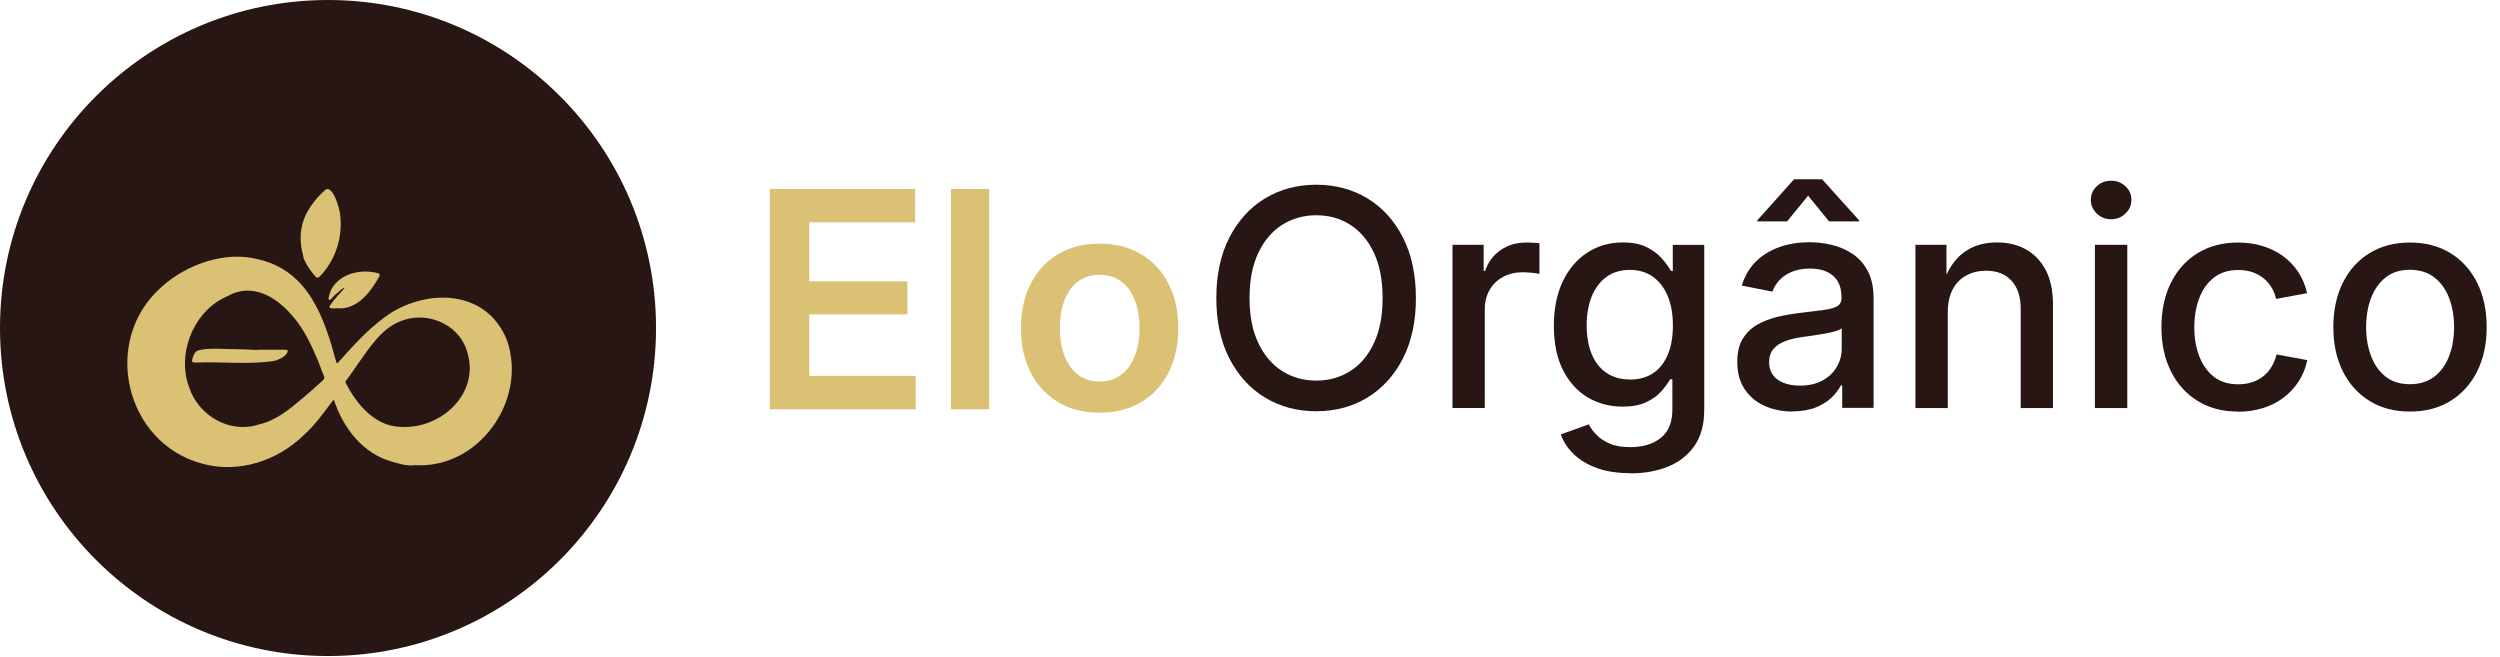
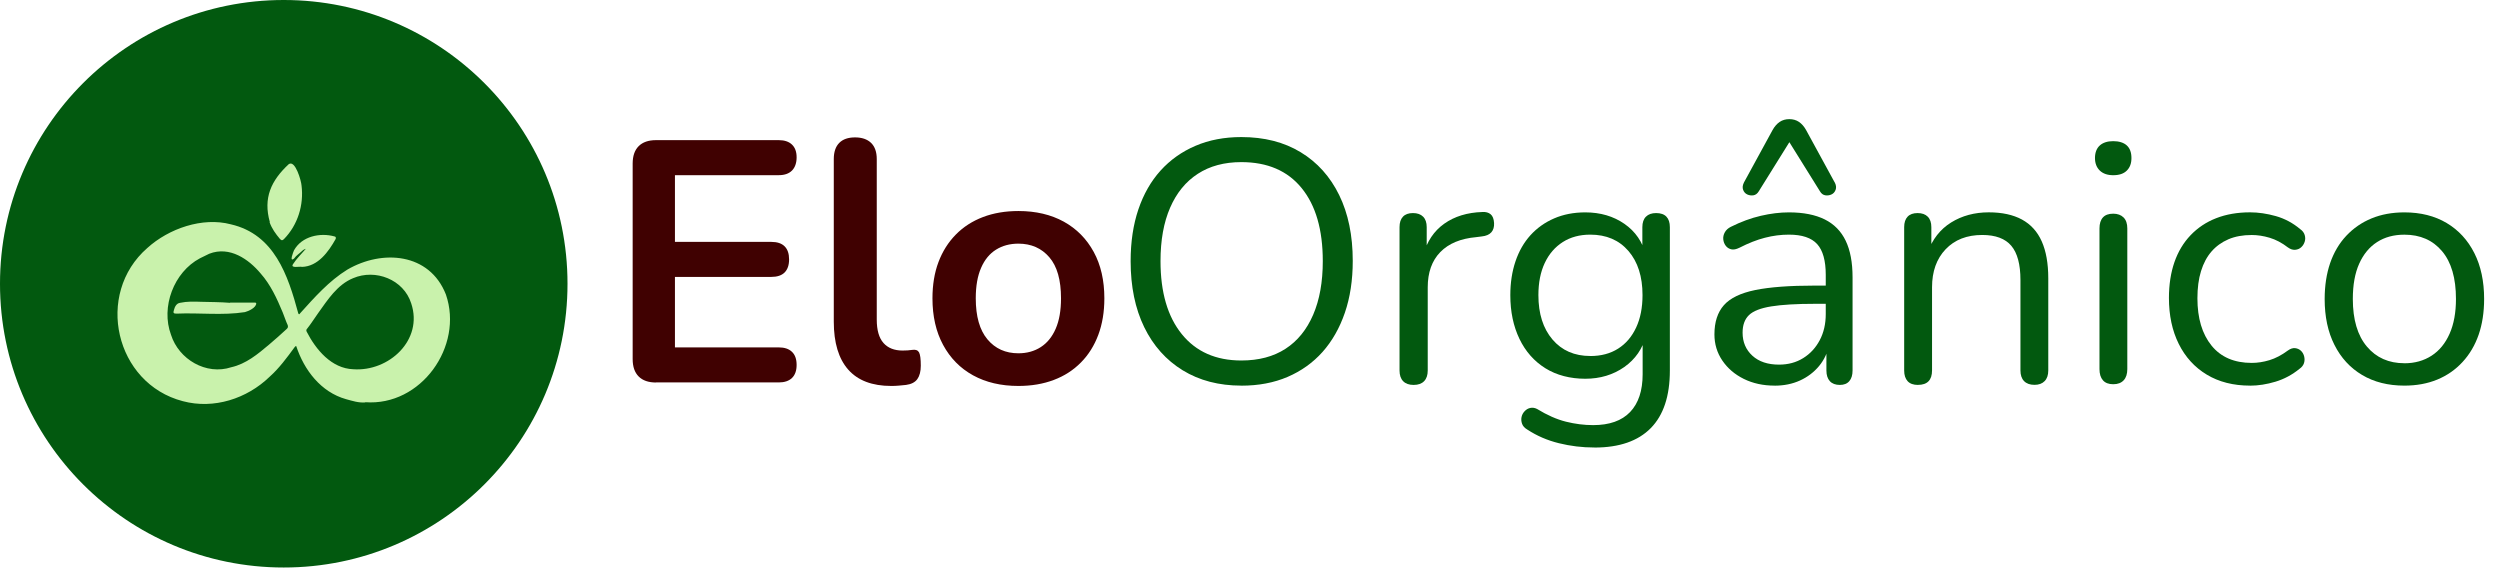
- <svg xmlns="http://www.w3.org/2000/svg" id="Camada_2" data-name="Camada 2" viewBox="0 0 243.89 64">
-   <g id="Layer_1" data-name="Layer 1">
+ <svg xmlns="http://www.w3.org/2000/svg" id="Camada_2" data-name="Camada 2" width="610.83" height="138.66" viewBox="0 0 610.83 138.66">
+   <g id="Export">
    <g id="banner-negative">
-       <g id="brand" isolation="isolate">
+       <g id="Logo">
+         <circle id="shape" cx="69.33" cy="69.33" r="69.33" fill="#02590f" />
+         <path id="logo" d="M108.95,71.96c-4-10.2-15.55-11.06-24.09-6.08-4.49,2.77-8.05,6.82-11.55,10.69-.12.25-.31.31-.43,0-2.52-9.34-5.84-19.3-16.47-21.76-6.95-1.84-15.18,1.04-20.41,5.78-12.91,11.25-7.87,33.13,8.67,37.43,7.56,2.03,15.67-.61,21.2-5.96,2.34-2.09,4.24-4.67,6.08-7.19.12-.12.18-.31.43-.31,1.91,5.84,6.02,11.25,12.17,12.97,1.6.43,3.01.92,4.73.8l-.06-.06c13.64,1.04,24.09-13.64,19.73-26.31ZM70.05,80.38c-1.41,1.29-2.83,2.58-4.3,3.81-2.77,2.34-5.65,4.73-9.22,5.53-6.15,2.03-12.85-1.91-14.75-7.93-2.52-6.76.68-15.3,7.07-18.68l2.27-1.11c5.04-1.97,9.71,1.41,12.54,4.79,2.46,2.77,4,6.15,5.41,9.53.43,1.04.74,2.09,1.23,3.13.12.37.06.68-.25.92ZM86.34,90.22c-5.35-.18-9.16-4.79-11.43-9.22-.12-.31-.06-.49.12-.68.98-1.23,1.78-2.52,2.7-3.81,2.34-3.26,4.67-6.95,8.54-8.54,5.47-2.34,12.35.31,14.2,6.15,3.01,8.97-5.47,16.72-14.14,16.1ZM65.93,54.26c-1.66-5.9.31-10.14,4.61-14.14,1.6-1.17,3.07,4.12,3.13,5.16.61,4.79-.92,9.71-4.3,13.15-.43.37-.55.37-.98-.06-1.04-1.23-1.97-2.52-2.52-4.06l.06-.06ZM81.73,57.77c.31,0,.43.37.25.68-1.72,3.07-4.3,6.64-8.17,6.76-.55-.18-2.95.43-2.21-.68.92-1.41,2.03-2.46,3.13-3.75-.37.12-.61.25-.8.43-.68.68-1.54,1.17-2.09,1.97-1.23.98-.18-1.6,0-2.03,1.91-3.44,6.39-4.36,9.9-3.38ZM62.61,74.11c0,1.04-1.84,1.91-2.77,2.15-5.47.86-11.12.12-16.72.37-.74,0-.86-.18-.61-.92.18-.74.61-1.6,1.48-1.72,1.72-.37,3.44-.31,5.1-.25,2.4.06,4.73.06,7.13.25v-.06h5.78c.25,0,.49-.06.61.18Z" fill="#c9f2ac" />
+       </g>
+       <g id="EloOrganico" isolation="isolate">
        <g>
-           <path d="M128.41,40.12c-1.88,0-3.55-.45-5.01-1.34-1.47-.89-2.62-2.17-3.47-3.82-.85-1.65-1.27-3.61-1.27-5.88s.42-4.25,1.27-5.9c.85-1.65,2-2.93,3.47-3.82,1.47-.89,3.14-1.34,5.01-1.34s3.53.45,5,1.34c1.47.89,2.62,2.17,3.46,3.82.84,1.65,1.26,3.62,1.26,5.9s-.42,4.23-1.26,5.88c-.84,1.65-2,2.92-3.46,3.82-1.47.89-3.13,1.34-5,1.34ZM128.41,37.13c1.22,0,2.32-.31,3.3-.92s1.75-1.52,2.32-2.73c.57-1.2.85-2.67.85-4.4s-.28-3.23-.85-4.43c-.57-1.2-1.34-2.11-2.32-2.73-.98-.62-2.08-.92-3.3-.92s-2.34.31-3.32.93c-.98.62-1.76,1.53-2.33,2.73-.57,1.2-.86,2.67-.86,4.42s.29,3.2.86,4.39c.57,1.2,1.35,2.11,2.33,2.73.98.62,2.09.93,3.32.93Z" fill="#281614" />
-           <path d="M141.7,39.81v-15.93h3.04v2.55h.14c.3-.87.8-1.54,1.51-2.03.71-.49,1.54-.74,2.49-.74.21,0,.44,0,.69.02.25.01.45.03.61.05v2.99c-.12-.03-.33-.06-.66-.1s-.66-.06-1-.06c-.69,0-1.32.15-1.88.45-.56.3-1,.72-1.31,1.26-.32.54-.48,1.18-.48,1.91v9.62h-3.16Z" fill="#281614" />
-           <path d="M159.06,46.16c-1.25,0-2.34-.16-3.25-.49-.92-.33-1.67-.78-2.27-1.35-.59-.57-1.02-1.22-1.28-1.94l2.73-.98c.18.35.44.69.77,1.03.33.34.75.62,1.28.85.53.23,1.2.34,2.01.34,1.23,0,2.22-.3,2.97-.9.75-.6,1.13-1.52,1.13-2.75v-2.97h-.22c-.23.4-.53.81-.9,1.22-.37.41-.86.75-1.46,1.03-.61.28-1.37.42-2.28.42-1.27,0-2.41-.31-3.43-.92-1.02-.62-1.81-1.51-2.4-2.68-.58-1.17-.87-2.59-.87-4.28s.29-3.12.87-4.34c.58-1.22,1.38-2.15,2.4-2.81,1.01-.66,2.17-.99,3.46-.99.92,0,1.69.15,2.3.45s1.11.66,1.49,1.1c.38.43.69.85.91,1.24h.17v-2.55h3.07v16.08c0,1.43-.32,2.61-.95,3.52-.64.91-1.5,1.59-2.58,2.03-1.09.44-2.31.66-3.67.66ZM159,37.03c.89,0,1.65-.21,2.28-.63s1.1-1.03,1.43-1.82c.33-.79.49-1.73.49-2.83s-.16-2.02-.49-2.83c-.33-.81-.8-1.44-1.43-1.9-.63-.46-1.39-.69-2.28-.69s-1.67.23-2.3.7-1.11,1.11-1.43,1.92c-.32.81-.48,1.74-.48,2.79s.16,2.01.49,2.8c.33.79.8,1.4,1.43,1.83.63.43,1.39.65,2.29.65Z" fill="#281614" />
-           <path d="M174.89,40.15c-1.02,0-1.94-.19-2.76-.56-.82-.37-1.46-.92-1.94-1.64-.48-.72-.71-1.61-.71-2.66,0-.9.18-1.65.53-2.23s.82-1.04,1.41-1.38c.59-.34,1.25-.59,1.98-.77.74-.17,1.49-.3,2.26-.39.95-.12,1.72-.21,2.3-.29.58-.08,1.01-.2,1.28-.36.27-.16.41-.43.41-.81v-.09c0-.59-.12-1.08-.35-1.49-.23-.41-.58-.72-1.04-.95-.46-.22-1.03-.33-1.7-.33s-1.27.11-1.77.32-.91.5-1.22.84c-.31.34-.53.71-.66,1.09l-2.99-.59c.3-.97.77-1.77,1.42-2.39.65-.62,1.42-1.08,2.32-1.39.89-.3,1.85-.45,2.87-.45.71,0,1.44.09,2.17.26.74.17,1.41.47,2.03.88.62.41,1.12.98,1.49,1.69.38.71.56,1.61.56,2.68v10.65h-3.06v-2.19h-.13c-.21.41-.52.81-.92,1.2-.4.38-.92.7-1.54.95s-1.38.38-2.25.38ZM174.35,21.6h-2.92v-.1l3.59-4.01h2.74l3.61,4.01v.1h-2.93l-2.05-2.51-2.05,2.51ZM175.58,37.62c.88,0,1.62-.17,2.22-.5.61-.34,1.07-.78,1.39-1.33s.48-1.14.48-1.76v-2.01c-.11.11-.31.2-.62.29-.31.09-.66.17-1.05.24s-.78.13-1.17.19c-.38.05-.72.1-1.01.14-.58.08-1.11.2-1.61.38-.5.18-.89.43-1.18.76-.29.33-.44.77-.44,1.32,0,.5.13.92.38,1.26s.61.59,1.06.76.97.26,1.56.26Z" fill="#281614" />
-           <path d="M190.02,30.43v9.38h-3.16v-15.93h3.03v3.91s-.39,0-.39,0c.47-1.42,1.15-2.47,2.05-3.14.89-.67,1.98-1,3.25-1,1.09,0,2.04.23,2.86.69.82.46,1.46,1.14,1.93,2.04.46.9.69,2.01.69,3.34v10.09h-3.15v-9.7c0-1.17-.3-2.08-.9-2.73-.6-.65-1.43-.97-2.48-.97-.71,0-1.35.15-1.92.46-.57.31-1.01.76-1.33,1.36-.32.6-.48,1.33-.48,2.21Z" fill="#281614" />
-           <path d="M205.95,21.39c-.55,0-1.02-.19-1.4-.56-.38-.37-.58-.82-.58-1.33s.19-.97.58-1.33.85-.54,1.4-.54,1.01.18,1.4.54.58.81.58,1.33-.19.96-.58,1.33c-.38.37-.85.56-1.4.56ZM204.37,39.81v-15.93h3.16v15.93h-3.16Z" fill="#281614" />
-           <path d="M218.32,40.15c-1.49,0-2.8-.34-3.92-1.03s-1.99-1.65-2.61-2.89c-.62-1.24-.93-2.67-.93-4.31s.31-3.1.93-4.34c.62-1.24,1.49-2.21,2.61-2.89s2.43-1.03,3.92-1.03c.86,0,1.65.11,2.4.34.74.23,1.41.55,2,.98.59.43,1.09.95,1.49,1.56.4.61.69,1.3.86,2.06l-3.02.56c-.1-.42-.25-.81-.47-1.15s-.48-.64-.79-.89-.67-.44-1.08-.58c-.41-.13-.86-.2-1.35-.2-.95,0-1.75.25-2.38.74-.64.5-1.11,1.16-1.43,2.01s-.48,1.79-.48,2.85.16,1.98.48,2.81.79,1.5,1.42,2c.63.5,1.43.74,2.39.74.5,0,.96-.07,1.37-.21.41-.14.78-.34,1.09-.59.31-.25.58-.56.79-.92s.38-.76.48-1.19l3,.55c-.16.78-.45,1.48-.85,2.09-.4.62-.9,1.15-1.49,1.59-.59.44-1.26.78-2.01,1.01-.75.23-1.55.35-2.42.35Z" fill="#281614" />
-           <path d="M235.1,40.15c-1.5,0-2.81-.34-3.93-1.03s-1.99-1.65-2.61-2.89c-.62-1.24-.93-2.67-.93-4.31s.31-3.1.93-4.34c.62-1.24,1.49-2.21,2.61-2.89s2.43-1.03,3.93-1.03,2.83.34,3.95,1.03c1.12.69,1.99,1.65,2.61,2.89.62,1.24.93,2.69.93,4.34s-.31,3.07-.93,4.31c-.62,1.24-1.49,2.2-2.61,2.89-1.12.69-2.44,1.03-3.95,1.03ZM235.1,37.48c.95,0,1.75-.25,2.39-.74.64-.5,1.12-1.16,1.44-2.01s.48-1.78.48-2.81-.16-1.99-.48-2.84c-.32-.84-.8-1.51-1.44-2.01s-1.44-.75-2.39-.75-1.74.25-2.37.75c-.63.5-1.1,1.17-1.42,2.01-.32.84-.48,1.79-.48,2.84s.16,1.96.48,2.81.79,1.51,1.42,2.01c.63.5,1.42.74,2.37.74Z" fill="#281614" />
+           <path d="M303.3,94.22c-5.49,0-10.26-1.25-14.32-3.74-4.06-2.49-7.2-6.01-9.41-10.54-2.21-4.54-3.32-9.91-3.32-16.13,0-4.7.63-8.92,1.89-12.64,1.26-3.72,3.07-6.89,5.42-9.49,2.35-2.6,5.19-4.62,8.53-6.05,3.33-1.43,7.07-2.14,11.21-2.14,5.6,0,10.43,1.23,14.49,3.7,4.06,2.46,7.2,5.95,9.41,10.46,2.21,4.51,3.32,9.87,3.32,16.09,0,4.7-.64,8.93-1.93,12.68-1.29,3.75-3.11,6.94-5.46,9.58-2.35,2.63-5.2,4.66-8.53,6.09-3.33,1.43-7.1,2.14-11.3,2.14ZM303.3,88.08c4.25,0,7.85-.95,10.79-2.86,2.94-1.9,5.19-4.68,6.76-8.32,1.57-3.64,2.35-8.01,2.35-13.1,0-7.67-1.72-13.62-5.17-17.85-3.44-4.23-8.36-6.34-14.74-6.34-4.14,0-7.69.95-10.63,2.86-2.94,1.9-5.19,4.66-6.76,8.27-1.57,3.61-2.35,7.97-2.35,13.06,0,7.62,1.74,13.57,5.21,17.85,3.47,4.28,8.32,6.43,14.53,6.43Z" fill="#02590f" />
+           <path d="M345.39,94.05c-1.12,0-1.97-.31-2.56-.92s-.88-1.48-.88-2.6v-35.03c0-1.12.28-1.97.84-2.56.56-.59,1.37-.88,2.44-.88s1.89.29,2.48.88c.59.59.88,1.44.88,2.56v6.8h-.84c.9-3.3,2.6-5.85,5.12-7.64,2.52-1.79,5.63-2.74,9.32-2.86.84-.06,1.51.13,2.02.55.5.42.78,1.13.84,2.14.05.95-.17,1.71-.67,2.27-.5.56-1.29.9-2.35,1.01l-1.34.17c-3.81.34-6.73,1.55-8.78,3.65-2.04,2.1-3.07,4.97-3.07,8.61v20.33c0,1.12-.29,1.99-.88,2.6s-1.44.92-2.56.92Z" fill="#02590f" />
+           <path d="M389.57,109.34c-2.97,0-5.87-.35-8.69-1.05-2.83-.7-5.39-1.81-7.69-3.32-.67-.39-1.11-.87-1.3-1.43-.2-.56-.24-1.11-.13-1.64.11-.53.36-1.01.76-1.43s.85-.69,1.39-.8c.53-.11,1.08-.03,1.64.25,2.46,1.51,4.82,2.55,7.06,3.11,2.24.56,4.45.84,6.64.84,3.98,0,6.98-1.06,9.03-3.19,2.04-2.13,3.07-5.21,3.07-9.24v-9.49h.84c-.84,3.25-2.62,5.82-5.33,7.73-2.72,1.9-5.89,2.86-9.53,2.86s-7-.85-9.74-2.56c-2.74-1.71-4.86-4.1-6.34-7.18-1.48-3.08-2.23-6.64-2.23-10.67,0-3.02.42-5.78,1.26-8.27.84-2.49,2.06-4.62,3.65-6.38,1.6-1.76,3.53-3.14,5.8-4.12,2.27-.98,4.8-1.47,7.6-1.47,3.7,0,6.89.94,9.58,2.81,2.69,1.88,4.42,4.41,5.21,7.6l-.84,1.01v-7.81c0-1.12.29-1.97.88-2.56.59-.59,1.41-.88,2.48-.88,1.12,0,1.96.29,2.52.88.56.59.84,1.44.84,2.56v35.03c0,6.22-1.55,10.91-4.66,14.07-3.11,3.16-7.69,4.75-13.73,4.75ZM388.56,86.99c2.63,0,4.9-.6,6.8-1.81,1.9-1.2,3.37-2.93,4.41-5.17,1.04-2.24,1.55-4.87,1.55-7.9,0-4.54-1.15-8.13-3.44-10.79-2.3-2.66-5.4-3.99-9.32-3.99-2.58,0-4.82.6-6.72,1.81-1.9,1.21-3.37,2.91-4.41,5.12-1.04,2.21-1.55,4.83-1.55,7.85,0,4.54,1.15,8.15,3.44,10.84,2.29,2.69,5.38,4.03,9.24,4.03Z" fill="#02590f" />
+           <path d="M433.59,94.22c-2.8,0-5.31-.55-7.52-1.64-2.21-1.09-3.96-2.59-5.25-4.49-1.29-1.9-1.93-4.03-1.93-6.38,0-3.02.77-5.4,2.31-7.14,1.54-1.74,4.09-2.97,7.64-3.7,3.56-.73,8.41-1.09,14.57-1.09h3.78v4.45h-3.7c-4.54,0-8.11.21-10.71.63-2.6.42-4.42,1.13-5.46,2.14-1.04,1.01-1.55,2.44-1.55,4.28,0,2.3.8,4.17,2.39,5.63,1.6,1.46,3.77,2.18,6.51,2.18,2.24,0,4.21-.53,5.92-1.6,1.71-1.06,3.05-2.52,4.03-4.37.98-1.85,1.47-3.98,1.47-6.38v-9.58c0-3.47-.7-5.98-2.1-7.52-1.4-1.54-3.7-2.31-6.89-2.31-1.96,0-3.92.25-5.88.76-1.96.5-4.03,1.32-6.22,2.44-.79.39-1.46.52-2.02.38-.56-.14-1.01-.43-1.34-.88-.34-.45-.53-.97-.59-1.55-.06-.59.07-1.16.38-1.72.31-.56.8-1.01,1.47-1.34,2.46-1.23,4.9-2.13,7.31-2.69,2.41-.56,4.7-.84,6.89-.84,3.53,0,6.44.58,8.74,1.72,2.3,1.15,4,2.88,5.12,5.21,1.12,2.32,1.68,5.31,1.68,8.95v22.76c0,1.12-.27,1.99-.8,2.6-.53.62-1.3.92-2.31.92-1.06,0-1.88-.31-2.44-.92-.56-.62-.84-1.48-.84-2.6v-6.55h.76c-.45,2.13-1.3,3.95-2.56,5.46-1.26,1.51-2.81,2.69-4.66,3.53-1.85.84-3.92,1.26-6.22,1.26ZM448.29,44.57c.34.67.41,1.27.21,1.81-.2.53-.53.91-1.01,1.13-.48.22-.98.29-1.51.21-.53-.08-.97-.41-1.3-.97l-7.48-12.01-7.48,12.01c-.34.56-.77.88-1.3.97-.53.08-1.04.01-1.51-.21-.48-.22-.81-.6-1.01-1.13-.2-.53-.13-1.13.21-1.81l6.97-12.77c.5-.9,1.09-1.57,1.76-2.02.67-.45,1.46-.67,2.35-.67s1.68.22,2.35.67c.67.45,1.26,1.12,1.76,2.02l6.97,12.77Z" fill="#02590f" />
+           <path d="M468.61,94.05c-1.12,0-1.96-.31-2.52-.92-.56-.62-.84-1.48-.84-2.6v-35.03c0-1.12.28-1.97.84-2.56.56-.59,1.37-.88,2.44-.88s1.89.29,2.48.88c.59.59.88,1.44.88,2.56v7.22l-.92-1.01c1.18-3.25,3.09-5.7,5.75-7.35,2.66-1.65,5.73-2.48,9.2-2.48,3.25,0,5.95.59,8.11,1.76,2.16,1.18,3.77,2.95,4.83,5.33,1.06,2.38,1.6,5.39,1.6,9.03v22.51c0,1.12-.29,1.99-.88,2.6s-1.42.92-2.48.92c-1.12,0-1.97-.31-2.56-.92s-.88-1.48-.88-2.6v-22.09c0-3.81-.74-6.59-2.23-8.36-1.48-1.76-3.85-2.65-7.1-2.65-3.75,0-6.73,1.16-8.95,3.49-2.21,2.32-3.32,5.42-3.32,9.28v20.33c0,2.35-1.15,3.53-3.44,3.53Z" fill="#02590f" />
+           <path d="M516.33,42.81c-1.4,0-2.49-.38-3.28-1.13-.78-.76-1.18-1.78-1.18-3.07s.39-2.37,1.18-3.07c.78-.7,1.88-1.05,3.28-1.05s2.56.35,3.32,1.05c.76.7,1.13,1.72,1.13,3.07s-.38,2.31-1.13,3.07c-.76.76-1.86,1.13-3.32,1.13ZM516.33,93.88c-1.12,0-1.96-.32-2.52-.97-.56-.64-.84-1.55-.84-2.73v-34.36c0-1.18.28-2.07.84-2.69.56-.62,1.4-.92,2.52-.92,1.06,0,1.9.31,2.52.92.62.62.92,1.51.92,2.69v34.36c0,1.18-.29,2.09-.88,2.73s-1.44.97-2.56.97Z" fill="#02590f" />
+           <path d="M549.76,94.22c-4.09,0-7.62-.9-10.58-2.69-2.97-1.79-5.25-4.3-6.85-7.52-1.6-3.22-2.39-6.96-2.39-11.21,0-3.25.45-6.16,1.34-8.74.9-2.58,2.21-4.77,3.95-6.59,1.74-1.82,3.82-3.21,6.26-4.16,2.44-.95,5.19-1.43,8.27-1.43,2.02,0,4.12.31,6.3.92,2.18.62,4.17,1.68,5.96,3.19.56.39.92.87,1.09,1.43.17.56.17,1.11,0,1.64-.17.53-.45.98-.84,1.34-.39.37-.88.58-1.47.63-.59.06-1.19-.14-1.81-.59-1.46-1.12-2.94-1.9-4.45-2.35-1.51-.45-2.97-.67-4.37-.67-2.18,0-4.09.35-5.71,1.05-1.62.7-3,1.69-4.12,2.98-1.12,1.29-1.97,2.88-2.56,4.79-.59,1.9-.88,4.12-.88,6.64,0,4.87,1.15,8.72,3.44,11.55,2.29,2.83,5.57,4.24,9.83,4.24,1.4,0,2.84-.22,4.33-.67,1.48-.45,2.98-1.23,4.49-2.35.62-.45,1.2-.64,1.76-.59.56.06,1.04.27,1.43.63.39.36.66.83.8,1.39.14.56.13,1.11-.04,1.64-.17.53-.53,1-1.09,1.39-1.79,1.46-3.75,2.51-5.88,3.15-2.13.64-4.2.97-6.22.97Z" fill="#02590f" />
+           <path d="M587.47,94.22c-3.98,0-7.42-.87-10.33-2.6-2.91-1.73-5.17-4.19-6.76-7.35-1.6-3.16-2.39-6.9-2.39-11.21,0-3.25.45-6.17,1.34-8.78.9-2.6,2.21-4.83,3.95-6.68,1.74-1.85,3.79-3.26,6.17-4.24,2.38-.98,5.05-1.47,8.02-1.47,3.98,0,7.42.87,10.33,2.6,2.91,1.74,5.17,4.19,6.76,7.35,1.6,3.16,2.39,6.9,2.39,11.21,0,3.25-.45,6.16-1.34,8.74-.9,2.58-2.21,4.8-3.95,6.68-1.74,1.88-3.79,3.3-6.17,4.28-2.38.98-5.05,1.47-8.02,1.47ZM587.47,88.76c2.52,0,4.73-.62,6.64-1.85,1.9-1.23,3.37-3.02,4.41-5.38,1.04-2.35,1.55-5.18,1.55-8.48,0-5.1-1.13-8.99-3.4-11.68-2.27-2.69-5.33-4.03-9.2-4.03-2.58,0-4.8.6-6.68,1.81-1.88,1.21-3.33,2.97-4.37,5.29-1.04,2.32-1.55,5.19-1.55,8.61,0,5.04,1.15,8.92,3.44,11.63,2.29,2.72,5.35,4.07,9.16,4.07Z" fill="#02590f" />
        </g>
        <g>
-           <path d="M75.1,39.93v-21.5h14.18v3.26h-10.33v5.76h9.57v3.22h-9.57v6h10.38v3.26h-14.23Z" fill="#dbc174" />
-           <path d="M96.5,18.43v21.5h-3.72v-21.5h3.72Z" fill="#dbc174" />
-           <path d="M107.27,40.26c-1.55,0-2.9-.34-4.05-1.03-1.15-.69-2.04-1.65-2.67-2.89-.63-1.24-.95-2.68-.95-4.32s.31-3.09.95-4.33c.63-1.24,1.52-2.21,2.67-2.89,1.15-.69,2.5-1.03,4.05-1.03s2.91.34,4.06,1.03c1.15.69,2.04,1.65,2.67,2.89.63,1.24.95,2.68.95,4.33s-.32,3.09-.95,4.32c-.63,1.24-1.52,2.2-2.67,2.89-1.15.69-2.5,1.03-4.06,1.03ZM107.27,37.22c.86,0,1.57-.23,2.15-.69.58-.46,1.01-1.08,1.31-1.86s.44-1.67.44-2.65-.15-1.89-.44-2.68-.73-1.4-1.31-1.85c-.58-.45-1.29-.68-2.15-.68s-1.56.23-2.14.68c-.58.45-1.01,1.07-1.3,1.85s-.43,1.68-.43,2.68.14,1.86.43,2.65.72,1.4,1.3,1.86c.58.46,1.29.69,2.14.69Z" fill="#dbc174" />
+           <path d="M160.29,93.46c-1.85,0-3.26-.49-4.24-1.47-.98-.98-1.47-2.39-1.47-4.24v-47.8c0-1.85.49-3.26,1.47-4.24.98-.98,2.39-1.47,4.24-1.47h29.99c1.4,0,2.48.37,3.23,1.09.76.73,1.13,1.76,1.13,3.11s-.38,2.48-1.13,3.23c-.76.76-1.83,1.13-3.23,1.13h-25.37v16.3h23.52c1.46,0,2.55.36,3.28,1.09.73.73,1.09,1.79,1.09,3.19s-.37,2.46-1.09,3.19c-.73.73-1.82,1.09-3.28,1.09h-23.52v17.22h25.37c1.4,0,2.48.36,3.23,1.09.76.73,1.13,1.79,1.13,3.19s-.38,2.46-1.13,3.19c-.76.73-1.83,1.09-3.23,1.09h-29.99Z" fill="#400101" />
+           <path d="M217.75,94.3c-4.65,0-8.15-1.33-10.5-3.99-2.35-2.66-3.53-6.57-3.53-11.72v-39.73c0-1.73.45-3.05,1.34-3.95s2.18-1.34,3.86-1.34,2.98.45,3.91,1.34c.92.9,1.39,2.21,1.39,3.95v39.23c0,2.58.55,4.48,1.64,5.71,1.09,1.23,2.65,1.85,4.66,1.85.45,0,.87-.01,1.26-.04.39-.03.78-.07,1.18-.13.78-.11,1.31.1,1.6.63.28.53.42,1.61.42,3.23,0,1.4-.28,2.49-.84,3.28-.56.78-1.48,1.26-2.77,1.43-.56.06-1.15.11-1.76.17-.62.06-1.23.08-1.85.08Z" fill="#400101" />
+           <path d="M248.83,94.3c-4.26,0-7.95-.87-11.09-2.6-3.14-1.73-5.57-4.21-7.31-7.43-1.74-3.22-2.6-7.01-2.6-11.38,0-3.3.49-6.26,1.47-8.86.98-2.6,2.39-4.84,4.24-6.72,1.85-1.88,4.06-3.3,6.64-4.28,2.58-.98,5.46-1.47,8.65-1.47,4.25,0,7.95.87,11.09,2.6,3.14,1.74,5.57,4.2,7.31,7.39,1.74,3.19,2.6,6.97,2.6,11.34,0,3.31-.49,6.27-1.47,8.9-.98,2.63-2.39,4.89-4.24,6.76-1.85,1.88-4.06,3.31-6.64,4.28-2.58.98-5.46,1.47-8.65,1.47ZM248.83,86.32c2.07,0,3.89-.5,5.46-1.51,1.57-1.01,2.79-2.51,3.65-4.49.87-1.99,1.3-4.47,1.3-7.43,0-4.48-.95-7.83-2.86-10.04-1.9-2.21-4.42-3.32-7.56-3.32-2.07,0-3.89.49-5.46,1.47-1.57.98-2.79,2.46-3.65,4.45-.87,1.99-1.3,4.47-1.3,7.43,0,4.42.95,7.77,2.86,10.04,1.9,2.27,4.42,3.4,7.56,3.4Z" fill="#400101" />
        </g>
-       </g>
-       <g id="logo">
-         <circle id="shape" cx="32" cy="32" r="32" fill="#281614" />
-         <path id="logo-2" data-name="logo" d="M49.46,33.21c-1.84-4.71-7.18-5.11-11.12-2.81-2.07,1.28-3.72,3.15-5.33,4.94-.06.11-.14.14-.2,0-1.16-4.31-2.69-8.91-7.6-10.04-3.21-.85-7.01.48-9.42,2.67-5.96,5.19-3.63,15.29,4,17.28,3.49.94,7.23-.28,9.79-2.75,1.08-.96,1.96-2.16,2.81-3.32.06-.06.09-.14.2-.14.88,2.69,2.78,5.19,5.62,5.99.74.2,1.39.43,2.18.37l-.03-.03c6.3.48,11.12-6.3,9.11-12.14ZM31.5,37.1c-.65.6-1.3,1.19-1.99,1.76-1.28,1.08-2.61,2.18-4.26,2.55-2.84.94-5.93-.88-6.81-3.66-1.16-3.12.31-7.06,3.26-8.62l1.05-.51c2.33-.91,4.48.65,5.79,2.21,1.13,1.28,1.84,2.84,2.5,4.4.2.48.34.96.57,1.45.06.17.03.31-.11.43ZM39.02,41.64c-2.47-.09-4.23-2.21-5.28-4.26-.06-.14-.03-.23.06-.31.45-.57.82-1.16,1.25-1.76,1.08-1.5,2.16-3.21,3.94-3.94,2.52-1.08,5.7.14,6.55,2.84,1.39,4.14-2.52,7.72-6.52,7.43ZM29.6,25.04c-.77-2.72.14-4.68,2.13-6.52.74-.54,1.42,1.9,1.45,2.38.28,2.21-.43,4.48-1.99,6.07-.2.17-.26.17-.45-.03-.48-.57-.91-1.16-1.16-1.87l.03-.03ZM36.89,26.66c.14,0,.2.17.11.31-.79,1.42-1.99,3.06-3.77,3.12-.26-.09-1.36.2-1.02-.31.43-.65.94-1.13,1.45-1.73-.17.06-.28.11-.37.2-.31.31-.71.54-.96.91-.57.45-.09-.74,0-.94.88-1.59,2.95-2.01,4.57-1.56ZM28.07,34.21c0,.48-.85.88-1.28.99-2.52.4-5.13.06-7.72.17-.34,0-.4-.09-.28-.43.09-.34.28-.74.68-.79.79-.17,1.59-.14,2.35-.11,1.11.03,2.18.03,3.29.11v-.03h2.67c.11,0,.23-.03.28.09Z" fill="#dbc174" />
      </g>
    </g>
  </g>
</svg>
